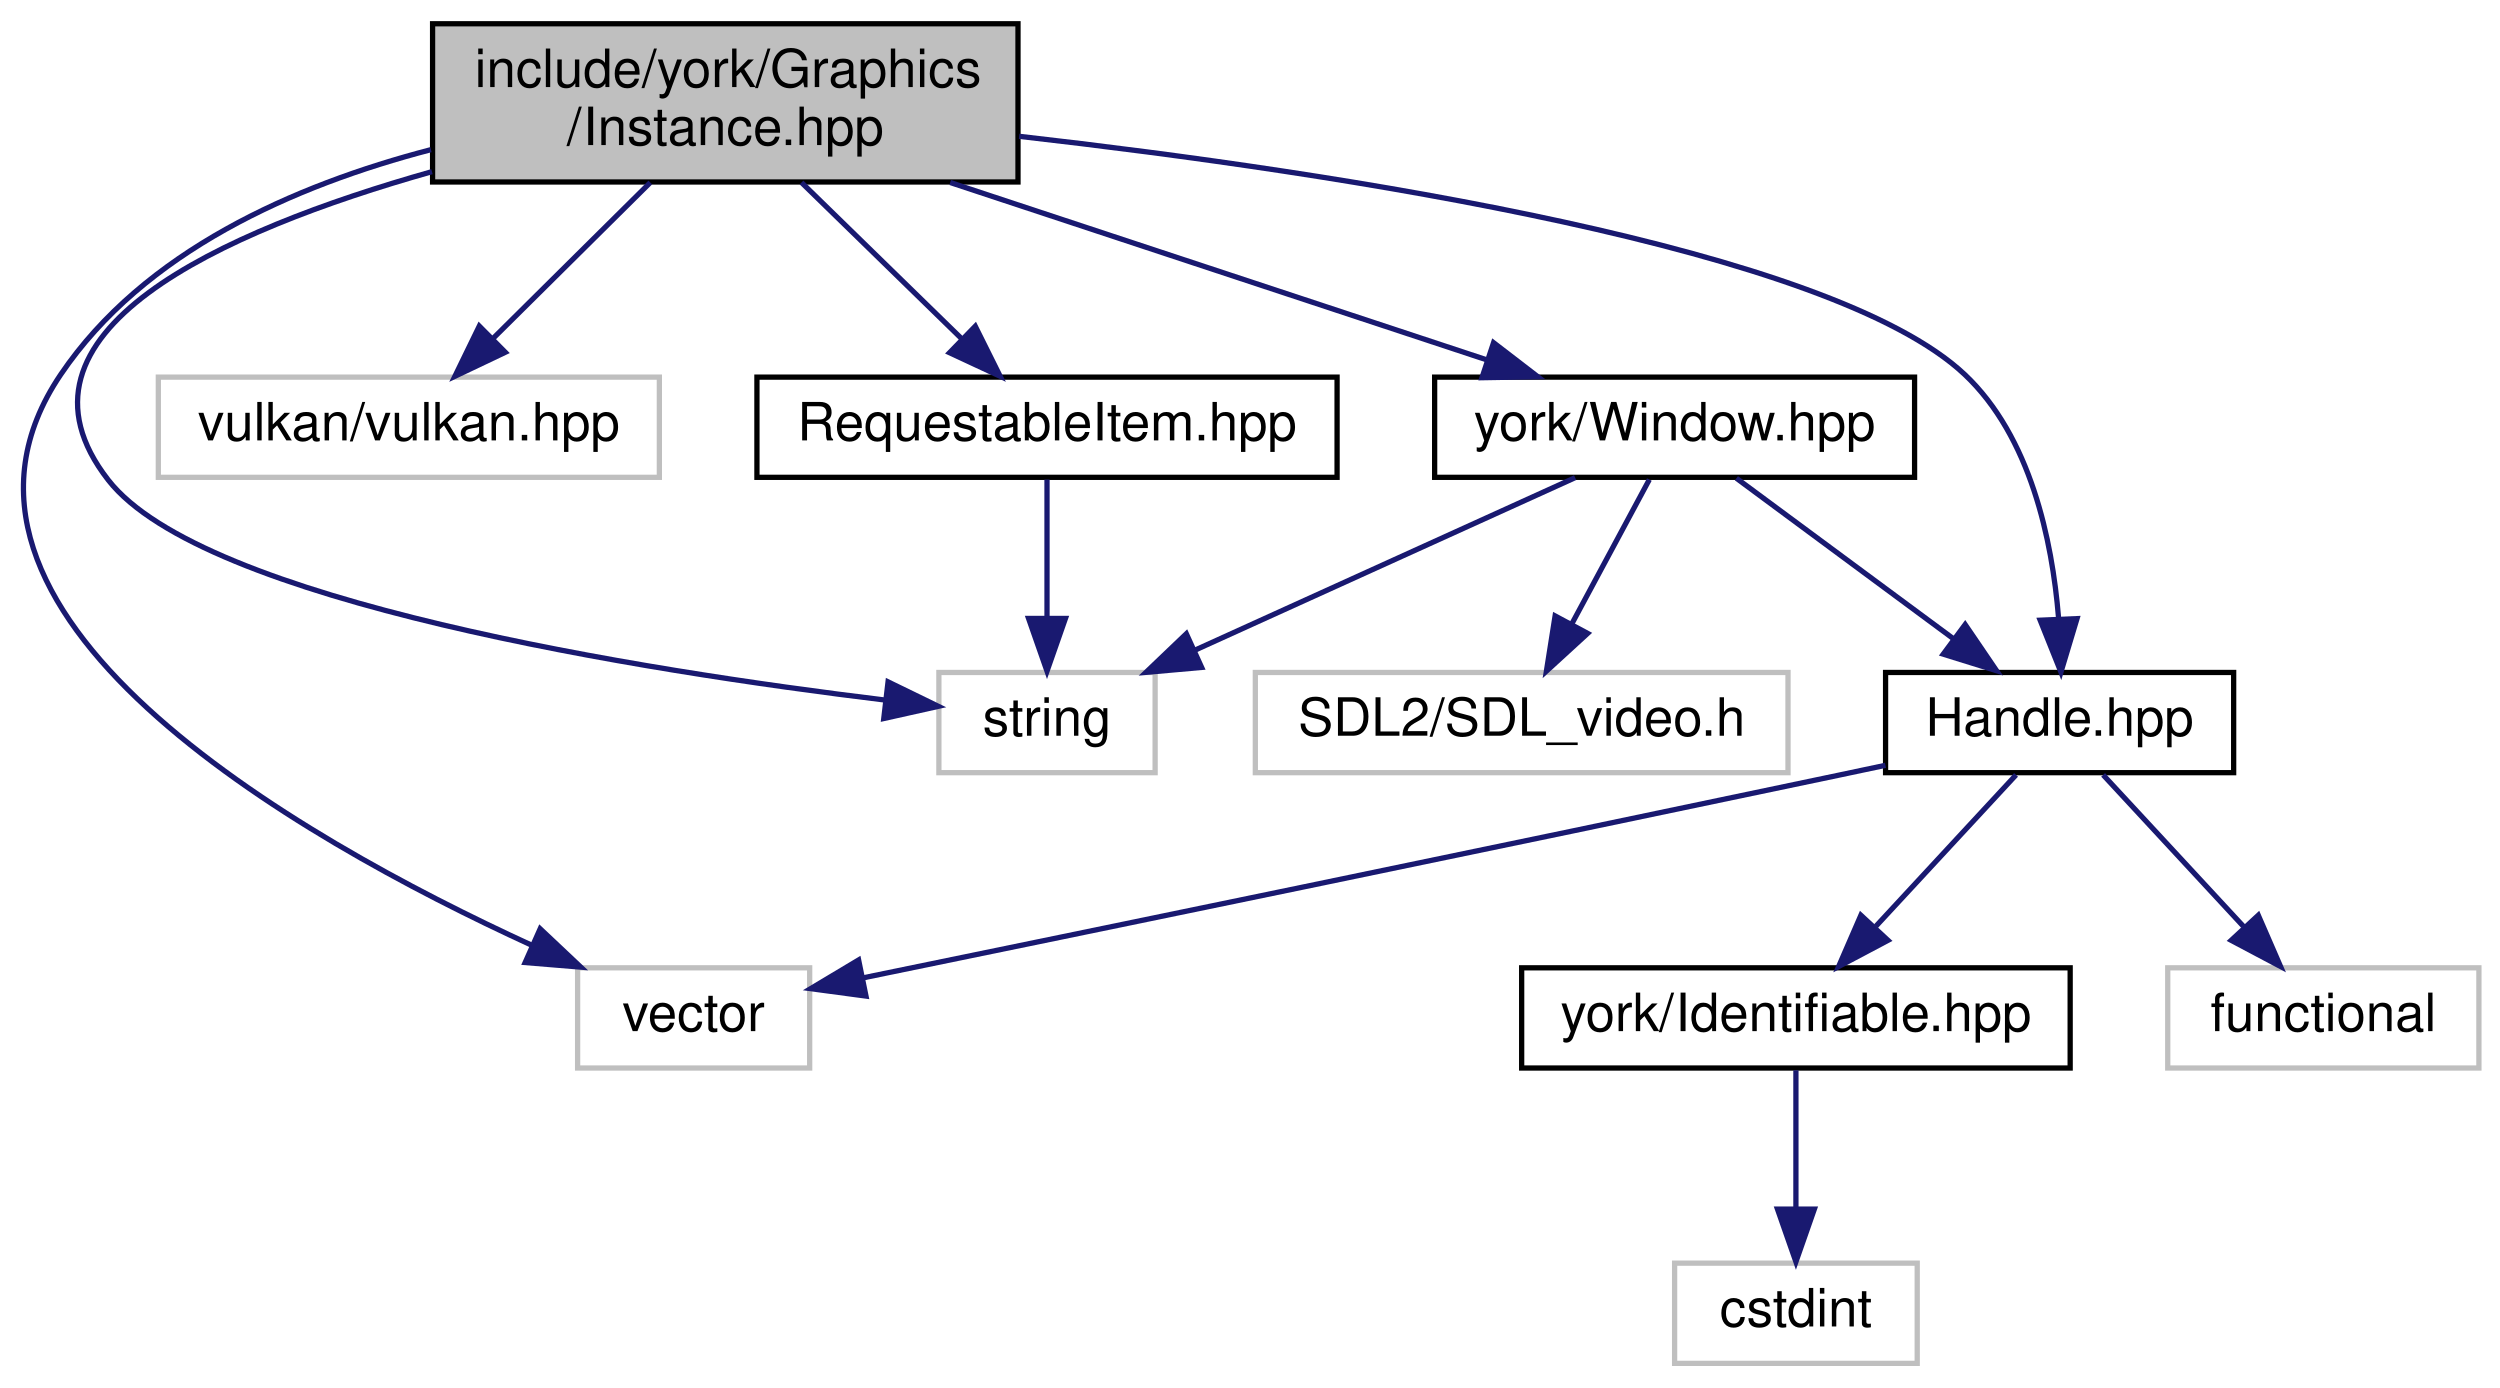
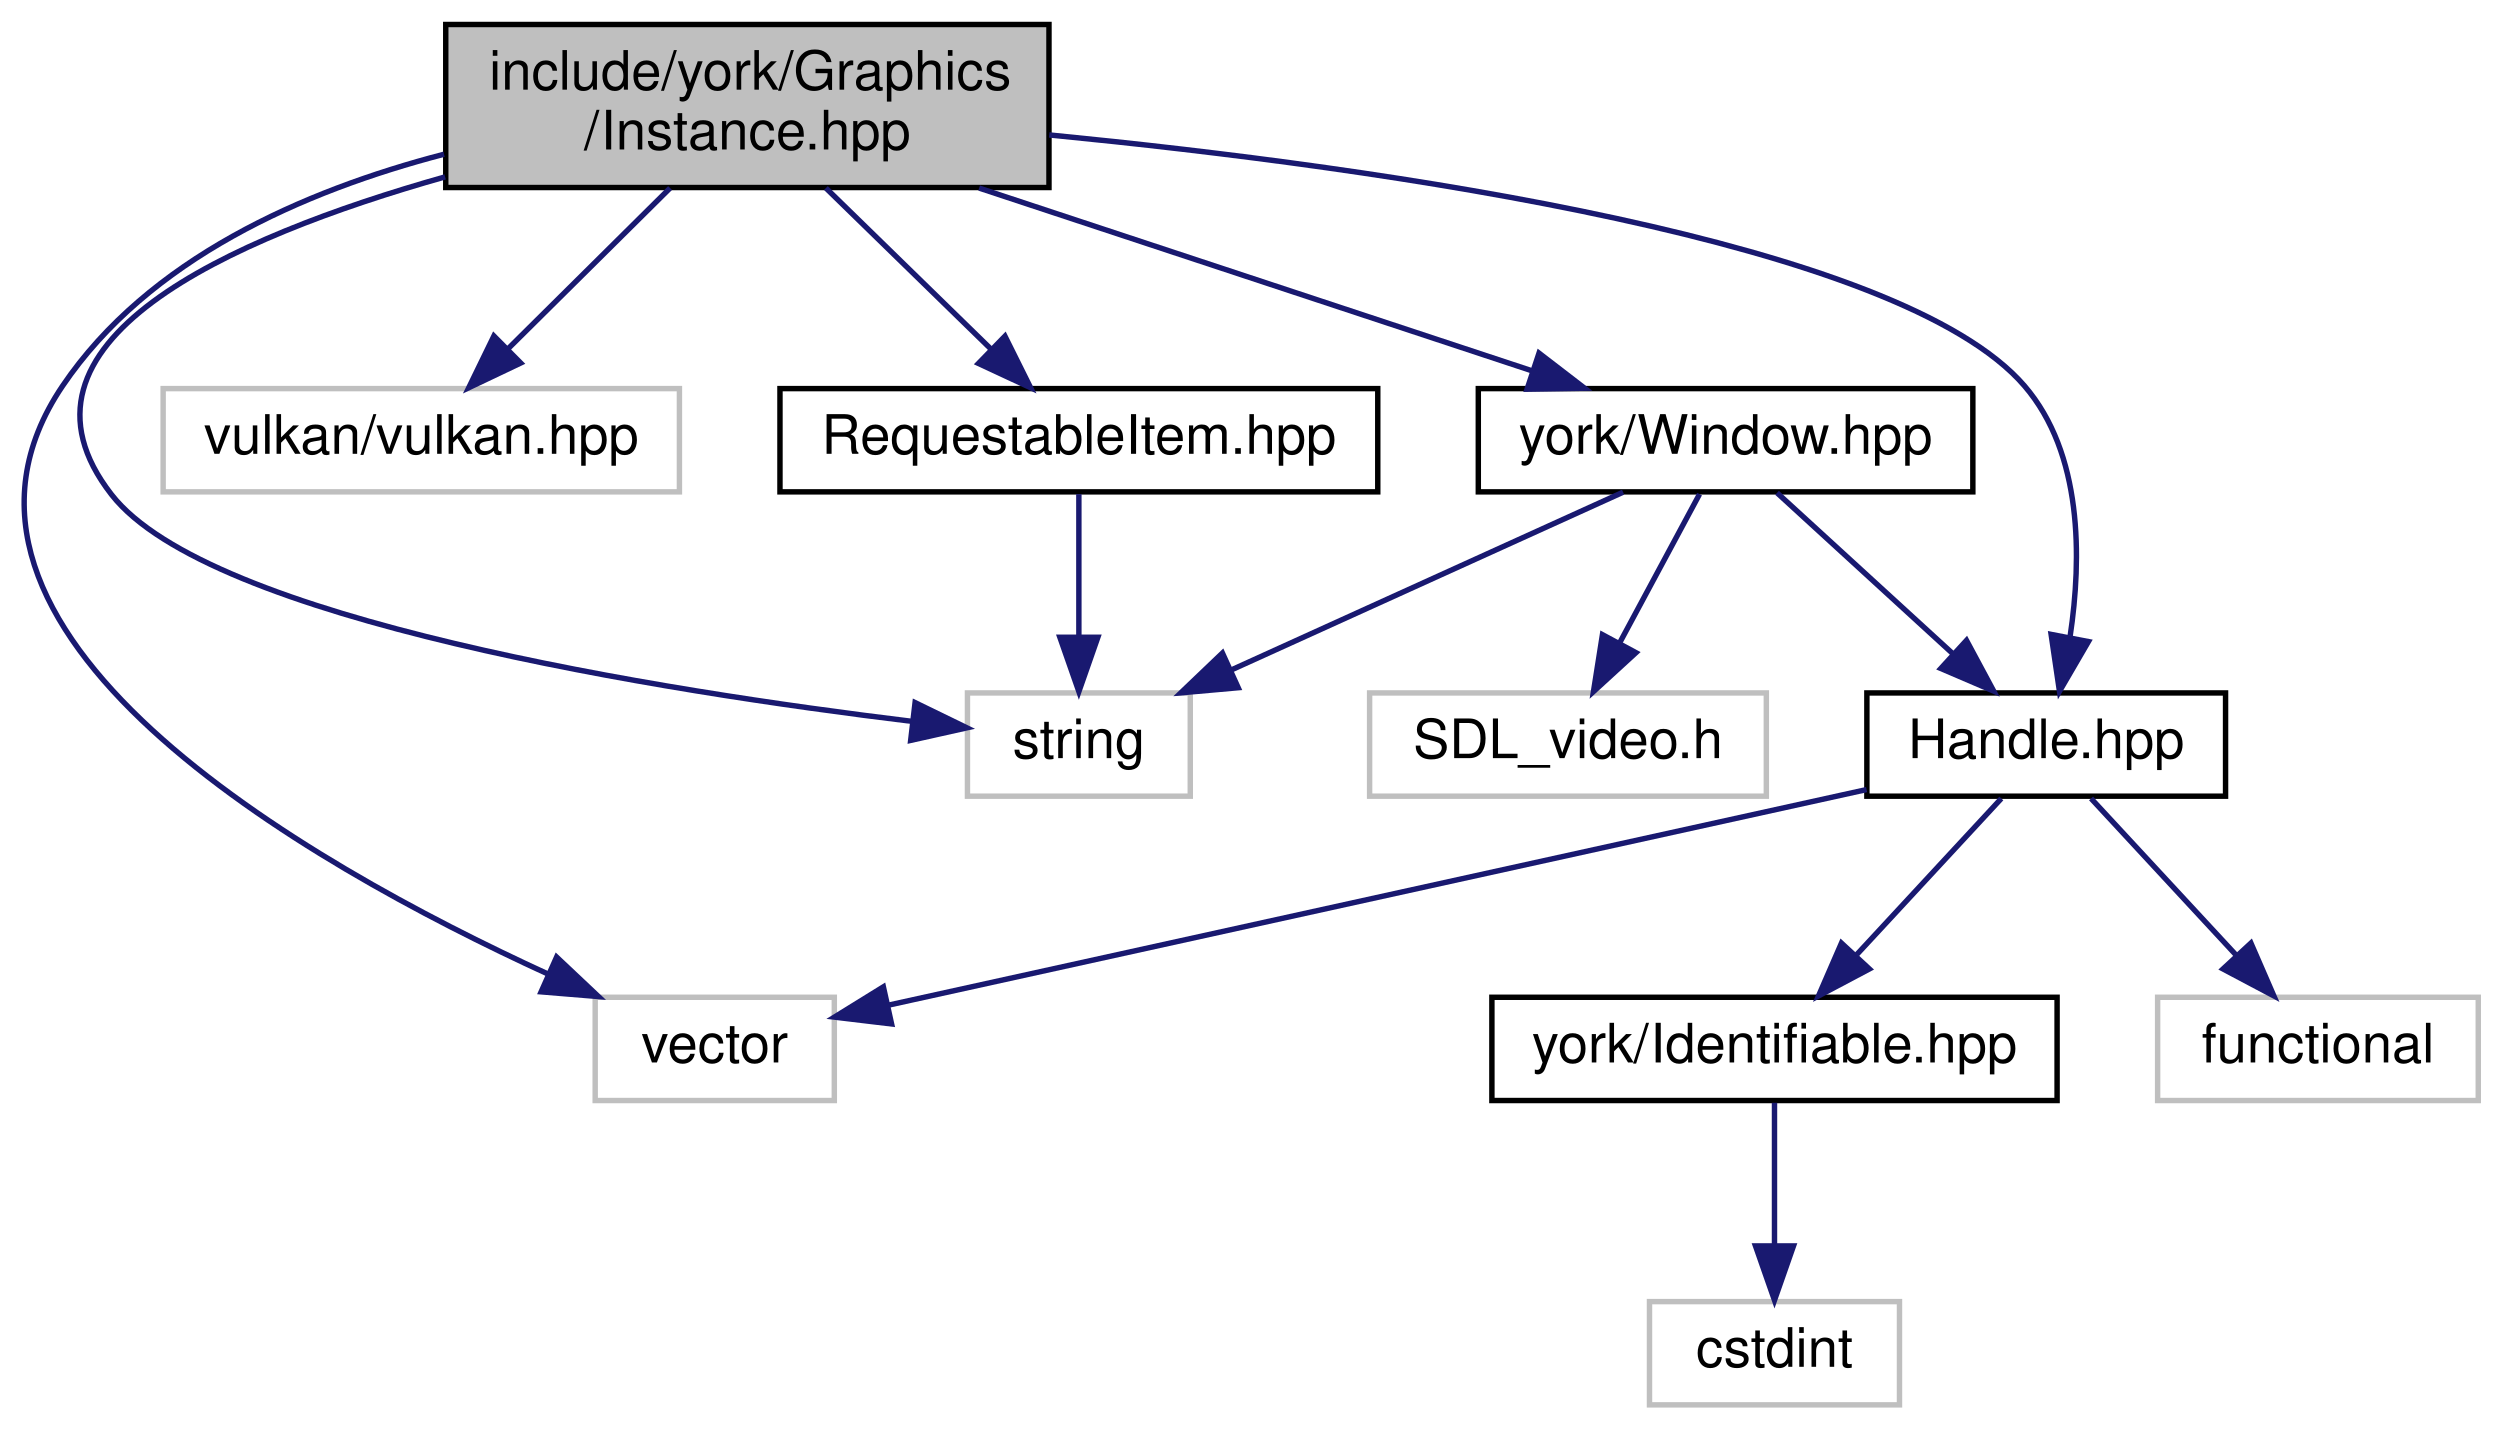
- <svg xmlns="http://www.w3.org/2000/svg" xmlns:xlink="http://www.w3.org/1999/xlink" width="474pt" height="263pt" viewBox="0.00 0.00 474.02 263.00">
+ <svg xmlns="http://www.w3.org/2000/svg" xmlns:xlink="http://www.w3.org/1999/xlink" width="460pt" height="263pt" viewBox="0.00 0.00 460.02 263.00">
  <g id="graph0" class="graph" transform="scale(1 1) rotate(0) translate(4 259)">
    <g id="node1" class="node">
      <g id="a_node1">
        <a xlink:title=" ">
          <polygon fill="#bfbfbf" stroke="black" points="78.02,-224.5 78.02,-254.5 189.02,-254.5 189.02,-224.5 78.02,-224.5" />
          <text text-anchor="start" x="86.02" y="-242.5" font-family="Helvetica,sans-Serif" font-size="10.00">include/york/Graphics</text>
          <text text-anchor="middle" x="133.52" y="-231.5" font-family="Helvetica,sans-Serif" font-size="10.00">/Instance.hpp</text>
        </a>
      </g>
    </g>
    <g id="node2" class="node">
      <g id="a_node2">
        <a xlink:title=" ">
          <polygon fill="none" stroke="#bfbfbf" points="174.02,-112.5 174.02,-131.5 215.02,-131.5 215.02,-112.5 174.02,-112.5" />
          <text text-anchor="middle" x="194.52" y="-119.5" font-family="Helvetica,sans-Serif" font-size="10.00">string</text>
        </a>
      </g>
    </g>
    <g id="edge1" class="edge">
      <path fill="none" stroke="midnightblue" d="M77.9,-226.46C38,-215.19 -5.19,-195.88 16.52,-168 34.46,-144.96 117.9,-131.85 163.89,-126.26" />
      <polygon fill="midnightblue" stroke="midnightblue" points="164.38,-129.72 173.91,-125.08 163.57,-122.77 164.38,-129.72" />
    </g>
    <g id="node3" class="node">
      <g id="a_node3">
        <a xlink:title=" ">
          <polygon fill="none" stroke="#bfbfbf" points="105.52,-56.5 105.52,-75.5 149.52,-75.5 149.52,-56.5 105.52,-56.5" />
          <text text-anchor="middle" x="127.52" y="-63.5" font-family="Helvetica,sans-Serif" font-size="10.00">vector</text>
        </a>
      </g>
    </g>
    <g id="edge2" class="edge">
      <path fill="none" stroke="midnightblue" d="M77.71,-230.63C51.8,-223.88 23.3,-211.33 7.52,-188 -22.91,-143.03 51.97,-100.35 96.8,-79.79" />
      <polygon fill="midnightblue" stroke="midnightblue" points="98.42,-82.9 106.13,-75.63 95.57,-76.5 98.42,-82.9" />
    </g>
    <g id="node4" class="node">
      <g id="a_node4">
        <a xlink:title=" ">
          <polygon fill="none" stroke="#bfbfbf" points="26.02,-168.5 26.02,-187.5 121.02,-187.5 121.02,-168.5 26.02,-168.5" />
          <text text-anchor="middle" x="73.52" y="-175.5" font-family="Helvetica,sans-Serif" font-size="10.00">vulkan/vulkan.hpp</text>
        </a>
      </g>
    </g>
    <g id="edge3" class="edge">
      <path fill="none" stroke="midnightblue" d="M119.3,-224.4C110.31,-215.49 98.68,-203.95 89.39,-194.74" />
      <polygon fill="midnightblue" stroke="midnightblue" points="91.81,-192.21 82.25,-187.66 86.88,-197.18 91.81,-192.21" />
    </g>
    <g id="node5" class="node">
      <g id="a_node5">
        <a xlink:href="_handle_8hpp.html" target="_top" xlink:title="Contains the declarations for the Handle classes which form the basis of our Vulkan implementation.">
-           <polygon fill="none" stroke="black" points="353.52,-112.5 353.52,-131.5 419.52,-131.5 419.52,-112.5 353.52,-112.5" />
-           <text text-anchor="middle" x="386.52" y="-119.5" font-family="Helvetica,sans-Serif" font-size="10.00">Handle.hpp</text>
+           <polygon fill="none" stroke="black" points="339.52,-112.5 339.52,-131.5 405.52,-131.5 405.52,-112.5 339.52,-112.5" />
+           <text text-anchor="middle" x="372.52" y="-119.5" font-family="Helvetica,sans-Serif" font-size="10.00">Handle.hpp</text>
        </a>
      </g>
    </g>
    <g id="edge4" class="edge">
-       <path fill="none" stroke="midnightblue" d="M189.24,-233.16C250.33,-226.2 343.09,-211.98 368.52,-188 381.02,-176.21 385.1,-156.57 386.31,-141.96" />
-       <polygon fill="midnightblue" stroke="midnightblue" points="389.82,-141.71 386.77,-131.57 382.83,-141.41 389.82,-141.71" />
+       <path fill="none" stroke="midnightblue" d="M189.07,-234.18C251.03,-228.1 345.59,-214.66 368.52,-188 379.22,-175.55 379.07,-156.32 376.93,-142" />
+       <polygon fill="midnightblue" stroke="midnightblue" points="380.29,-140.95 374.96,-131.79 373.42,-142.27 380.29,-140.95" />
    </g>
    <g id="node9" class="node">
      <g id="a_node9">
        <a xlink:href="_requestable_item_8hpp.html" target="_top" xlink:title=" ">
          <polygon fill="none" stroke="black" points="139.52,-168.5 139.52,-187.5 249.52,-187.5 249.52,-168.5 139.52,-168.5" />
          <text text-anchor="middle" x="194.52" y="-175.5" font-family="Helvetica,sans-Serif" font-size="10.00">RequestableItem.hpp</text>
        </a>
      </g>
    </g>
    <g id="edge9" class="edge">
      <path fill="none" stroke="midnightblue" d="M147.97,-224.4C157.11,-215.49 168.93,-203.95 178.38,-194.74" />
      <polygon fill="midnightblue" stroke="midnightblue" points="180.92,-197.15 185.64,-187.66 176.04,-192.13 180.92,-197.15" />
    </g>
    <g id="node10" class="node">
      <g id="a_node10">
        <a xlink:href="_window_8hpp.html" target="_top" xlink:title=" ">
          <polygon fill="none" stroke="black" points="268.02,-168.5 268.02,-187.5 359.02,-187.5 359.02,-168.5 268.02,-168.5" />
          <text text-anchor="middle" x="313.52" y="-175.5" font-family="Helvetica,sans-Serif" font-size="10.00">york/Window.hpp</text>
        </a>
      </g>
    </g>
    <g id="edge11" class="edge">
      <path fill="none" stroke="midnightblue" d="M176.17,-224.4C207.14,-214.16 248.56,-200.47 277.79,-190.81" />
      <polygon fill="midnightblue" stroke="midnightblue" points="279.19,-194.03 287.59,-187.57 276.99,-187.39 279.19,-194.03" />
    </g>
    <g id="edge5" class="edge">
-       <path fill="none" stroke="midnightblue" d="M353.5,-113.9C350.47,-113.26 347.43,-112.62 344.52,-112 278.92,-98.17 202.09,-82.32 159.71,-73.61" />
-       <polygon fill="midnightblue" stroke="midnightblue" points="160.2,-70.14 149.7,-71.55 158.8,-76.99 160.2,-70.14" />
+       <path fill="none" stroke="midnightblue" d="M339.47,-113.72C292.24,-103.31 205.98,-84.29 159.39,-74.03" />
+       <polygon fill="midnightblue" stroke="midnightblue" points="160.06,-70.59 149.54,-71.85 158.55,-77.42 160.06,-70.59" />
    </g>
    <g id="node6" class="node">
      <g id="a_node6">
        <a xlink:title=" ">
-           <polygon fill="none" stroke="#bfbfbf" points="407.02,-56.5 407.02,-75.5 466.02,-75.5 466.02,-56.5 407.02,-56.5" />
-           <text text-anchor="middle" x="436.52" y="-63.5" font-family="Helvetica,sans-Serif" font-size="10.00">functional</text>
+           <polygon fill="none" stroke="#bfbfbf" points="393.02,-56.5 393.02,-75.5 452.02,-75.5 452.02,-56.5 393.02,-56.5" />
+           <text text-anchor="middle" x="422.52" y="-63.5" font-family="Helvetica,sans-Serif" font-size="10.00">functional</text>
        </a>
      </g>
    </g>
    <g id="edge6" class="edge">
-       <path fill="none" stroke="midnightblue" d="M394.77,-112.08C401.98,-104.3 412.62,-92.8 421.36,-83.37" />
-       <polygon fill="midnightblue" stroke="midnightblue" points="424.19,-85.47 428.41,-75.75 419.05,-80.71 424.19,-85.47" />
+       <path fill="none" stroke="midnightblue" d="M380.77,-112.08C387.98,-104.3 398.62,-92.8 407.36,-83.37" />
+       <polygon fill="midnightblue" stroke="midnightblue" points="410.19,-85.47 414.41,-75.75 405.05,-80.71 410.19,-85.47" />
    </g>
    <g id="node7" class="node">
      <g id="a_node7">
        <a xlink:href="_identifiable_8hpp.html" target="_top" xlink:title=" ">
-           <polygon fill="none" stroke="black" points="284.52,-56.5 284.52,-75.5 388.52,-75.5 388.52,-56.5 284.52,-56.5" />
-           <text text-anchor="middle" x="336.52" y="-63.5" font-family="Helvetica,sans-Serif" font-size="10.00">york/Identifiable.hpp</text>
+           <polygon fill="none" stroke="black" points="270.52,-56.5 270.52,-75.5 374.52,-75.5 374.52,-56.5 270.52,-56.5" />
+           <text text-anchor="middle" x="322.52" y="-63.5" font-family="Helvetica,sans-Serif" font-size="10.00">york/Identifiable.hpp</text>
        </a>
      </g>
    </g>
    <g id="edge7" class="edge">
-       <path fill="none" stroke="midnightblue" d="M378.26,-112.08C371.05,-104.3 360.41,-92.8 351.67,-83.37" />
-       <polygon fill="midnightblue" stroke="midnightblue" points="353.98,-80.71 344.62,-75.75 348.84,-85.47 353.98,-80.71" />
+       <path fill="none" stroke="midnightblue" d="M364.26,-112.08C357.05,-104.3 346.41,-92.8 337.67,-83.37" />
+       <polygon fill="midnightblue" stroke="midnightblue" points="339.98,-80.71 330.62,-75.75 334.84,-85.47 339.98,-80.71" />
    </g>
    <g id="node8" class="node">
      <g id="a_node8">
        <a xlink:title=" ">
-           <polygon fill="none" stroke="#bfbfbf" points="313.52,-0.5 313.52,-19.5 359.52,-19.5 359.52,-0.5 313.52,-0.5" />
-           <text text-anchor="middle" x="336.52" y="-7.5" font-family="Helvetica,sans-Serif" font-size="10.00">cstdint</text>
+           <polygon fill="none" stroke="#bfbfbf" points="299.52,-0.5 299.52,-19.5 345.52,-19.5 345.52,-0.5 299.52,-0.5" />
+           <text text-anchor="middle" x="322.52" y="-7.5" font-family="Helvetica,sans-Serif" font-size="10.00">cstdint</text>
        </a>
      </g>
    </g>
    <g id="edge8" class="edge">
-       <path fill="none" stroke="midnightblue" d="M336.52,-56.08C336.52,-49.01 336.52,-38.86 336.52,-29.99" />
-       <polygon fill="midnightblue" stroke="midnightblue" points="340.02,-29.75 336.52,-19.75 333.02,-29.75 340.02,-29.75" />
+       <path fill="none" stroke="midnightblue" d="M322.52,-56.08C322.52,-49.01 322.52,-38.86 322.52,-29.99" />
+       <polygon fill="midnightblue" stroke="midnightblue" points="326.02,-29.75 322.52,-19.75 319.02,-29.75 326.02,-29.75" />
    </g>
    <g id="edge10" class="edge">
      <path fill="none" stroke="midnightblue" d="M194.52,-168.08C194.52,-161.01 194.52,-150.86 194.52,-141.99" />
      <polygon fill="midnightblue" stroke="midnightblue" points="198.02,-141.75 194.52,-131.75 191.02,-141.75 198.02,-141.75" />
    </g>
    <g id="edge12" class="edge">
      <path fill="none" stroke="midnightblue" d="M294.66,-168.44C275.25,-159.64 244.79,-145.81 222.55,-135.72" />
      <polygon fill="midnightblue" stroke="midnightblue" points="223.84,-132.46 213.28,-131.52 220.94,-138.84 223.84,-132.46" />
    </g>
    <g id="edge14" class="edge">
-       <path fill="none" stroke="midnightblue" d="M325.24,-168.32C336.35,-160.11 353.26,-147.6 366.5,-137.81" />
-       <polygon fill="midnightblue" stroke="midnightblue" points="368.61,-140.59 374.57,-131.83 364.45,-134.97 368.61,-140.59" />
+       <path fill="none" stroke="midnightblue" d="M322.99,-168.32C331.72,-160.34 344.86,-148.31 355.41,-138.65" />
+       <polygon fill="midnightblue" stroke="midnightblue" points="357.85,-141.17 362.86,-131.83 353.12,-136 357.85,-141.17" />
    </g>
    <g id="node11" class="node">
      <g id="a_node11">
        <a xlink:title=" ">
-           <polygon fill="none" stroke="#bfbfbf" points="234.02,-112.5 234.02,-131.5 335.02,-131.5 335.02,-112.5 234.02,-112.5" />
-           <text text-anchor="middle" x="284.52" y="-119.5" font-family="Helvetica,sans-Serif" font-size="10.00">SDL2/SDL_video.h</text>
+           <polygon fill="none" stroke="#bfbfbf" points="248.02,-112.5 248.02,-131.5 321.02,-131.5 321.02,-112.5 248.02,-112.5" />
+           <text text-anchor="middle" x="284.52" y="-119.5" font-family="Helvetica,sans-Serif" font-size="10.00">SDL_video.h</text>
        </a>
      </g>
    </g>
    <g id="edge13" class="edge">
      <path fill="none" stroke="midnightblue" d="M308.73,-168.08C304.76,-160.69 298.99,-149.95 294.08,-140.81" />
      <polygon fill="midnightblue" stroke="midnightblue" points="297.03,-138.91 289.21,-131.75 290.86,-142.22 297.03,-138.91" />
    </g>
  </g>
</svg>
